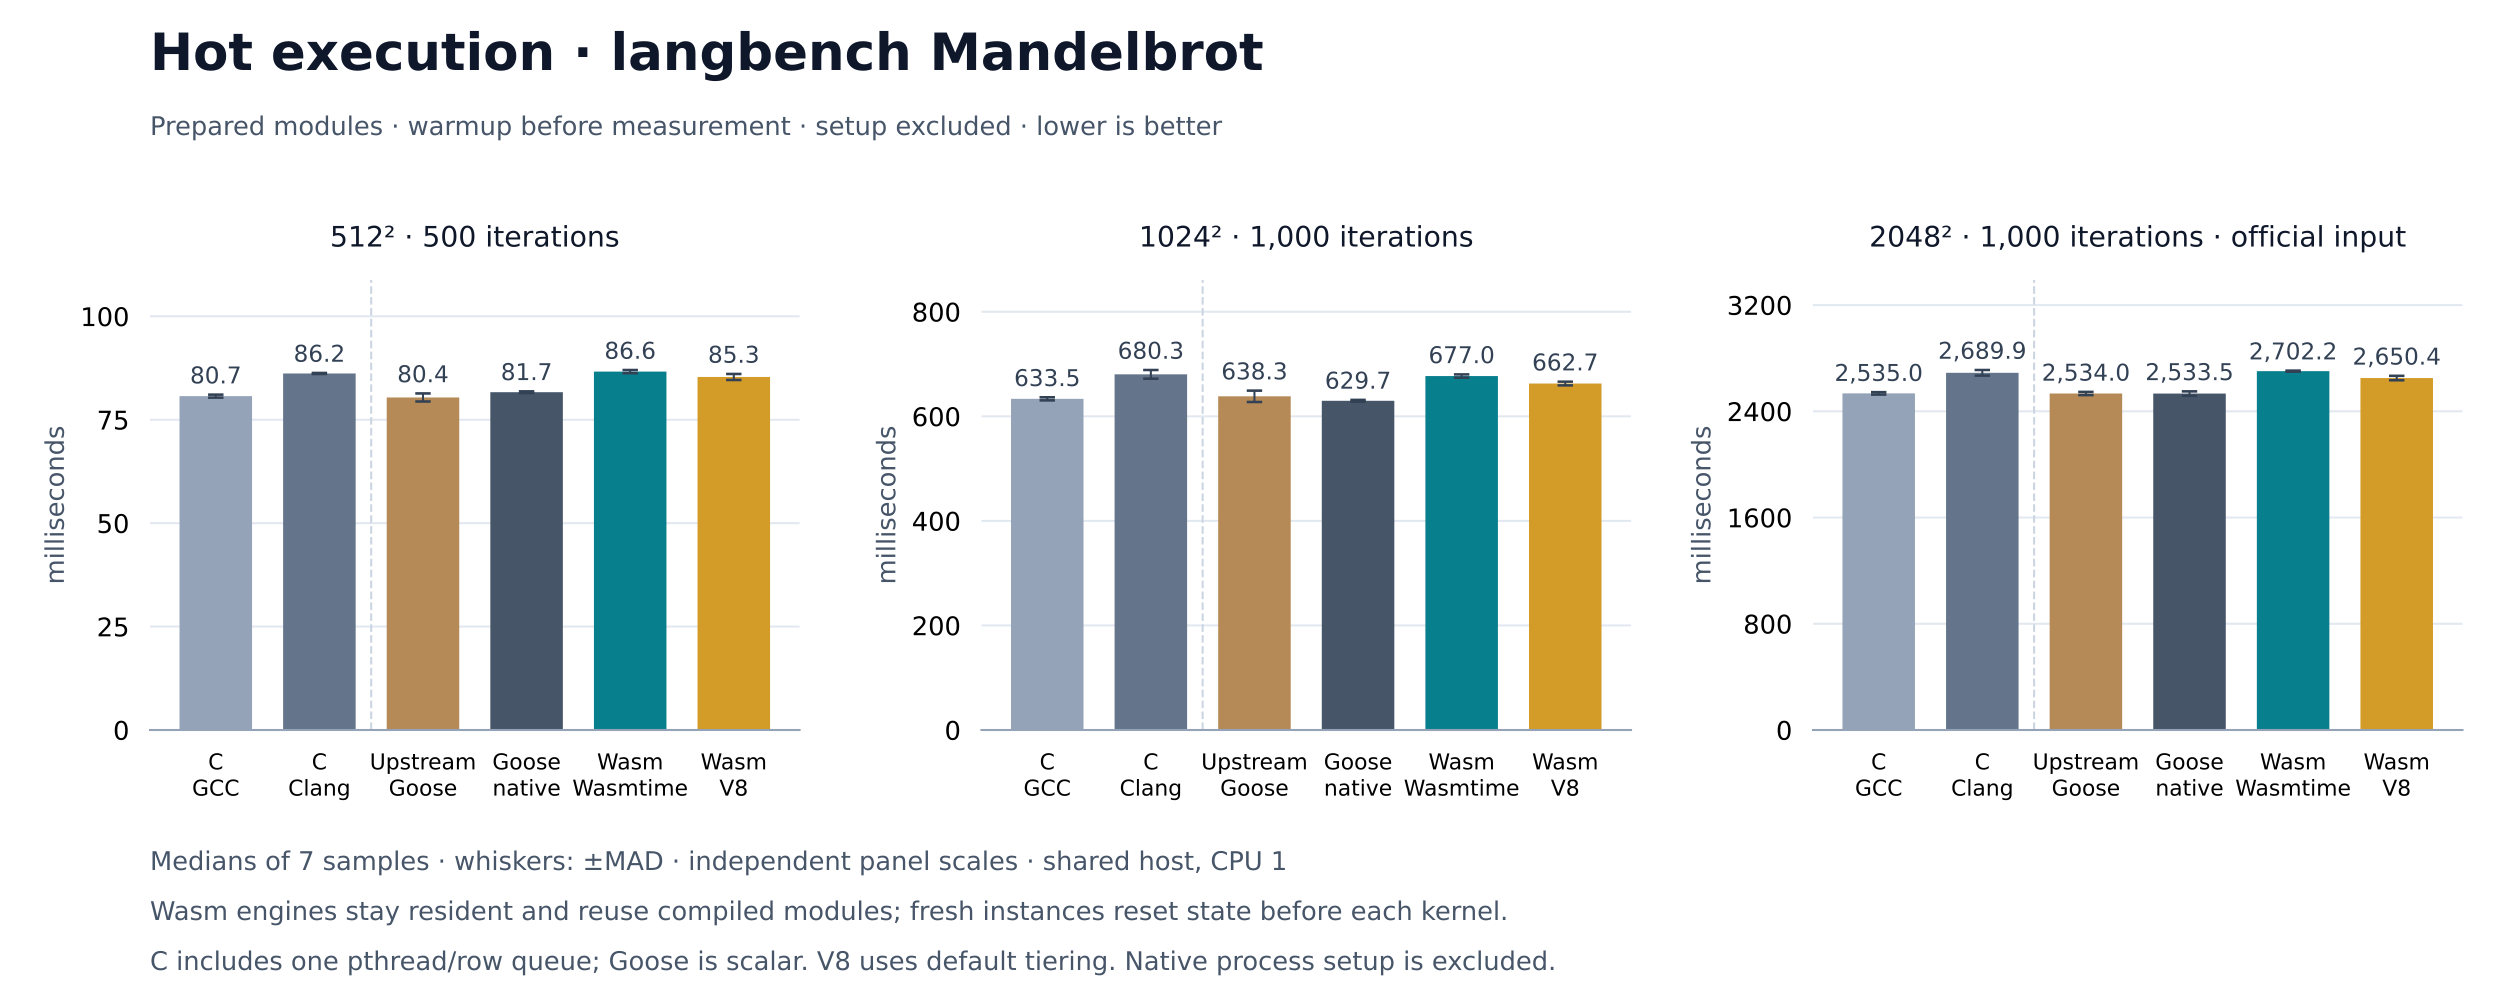
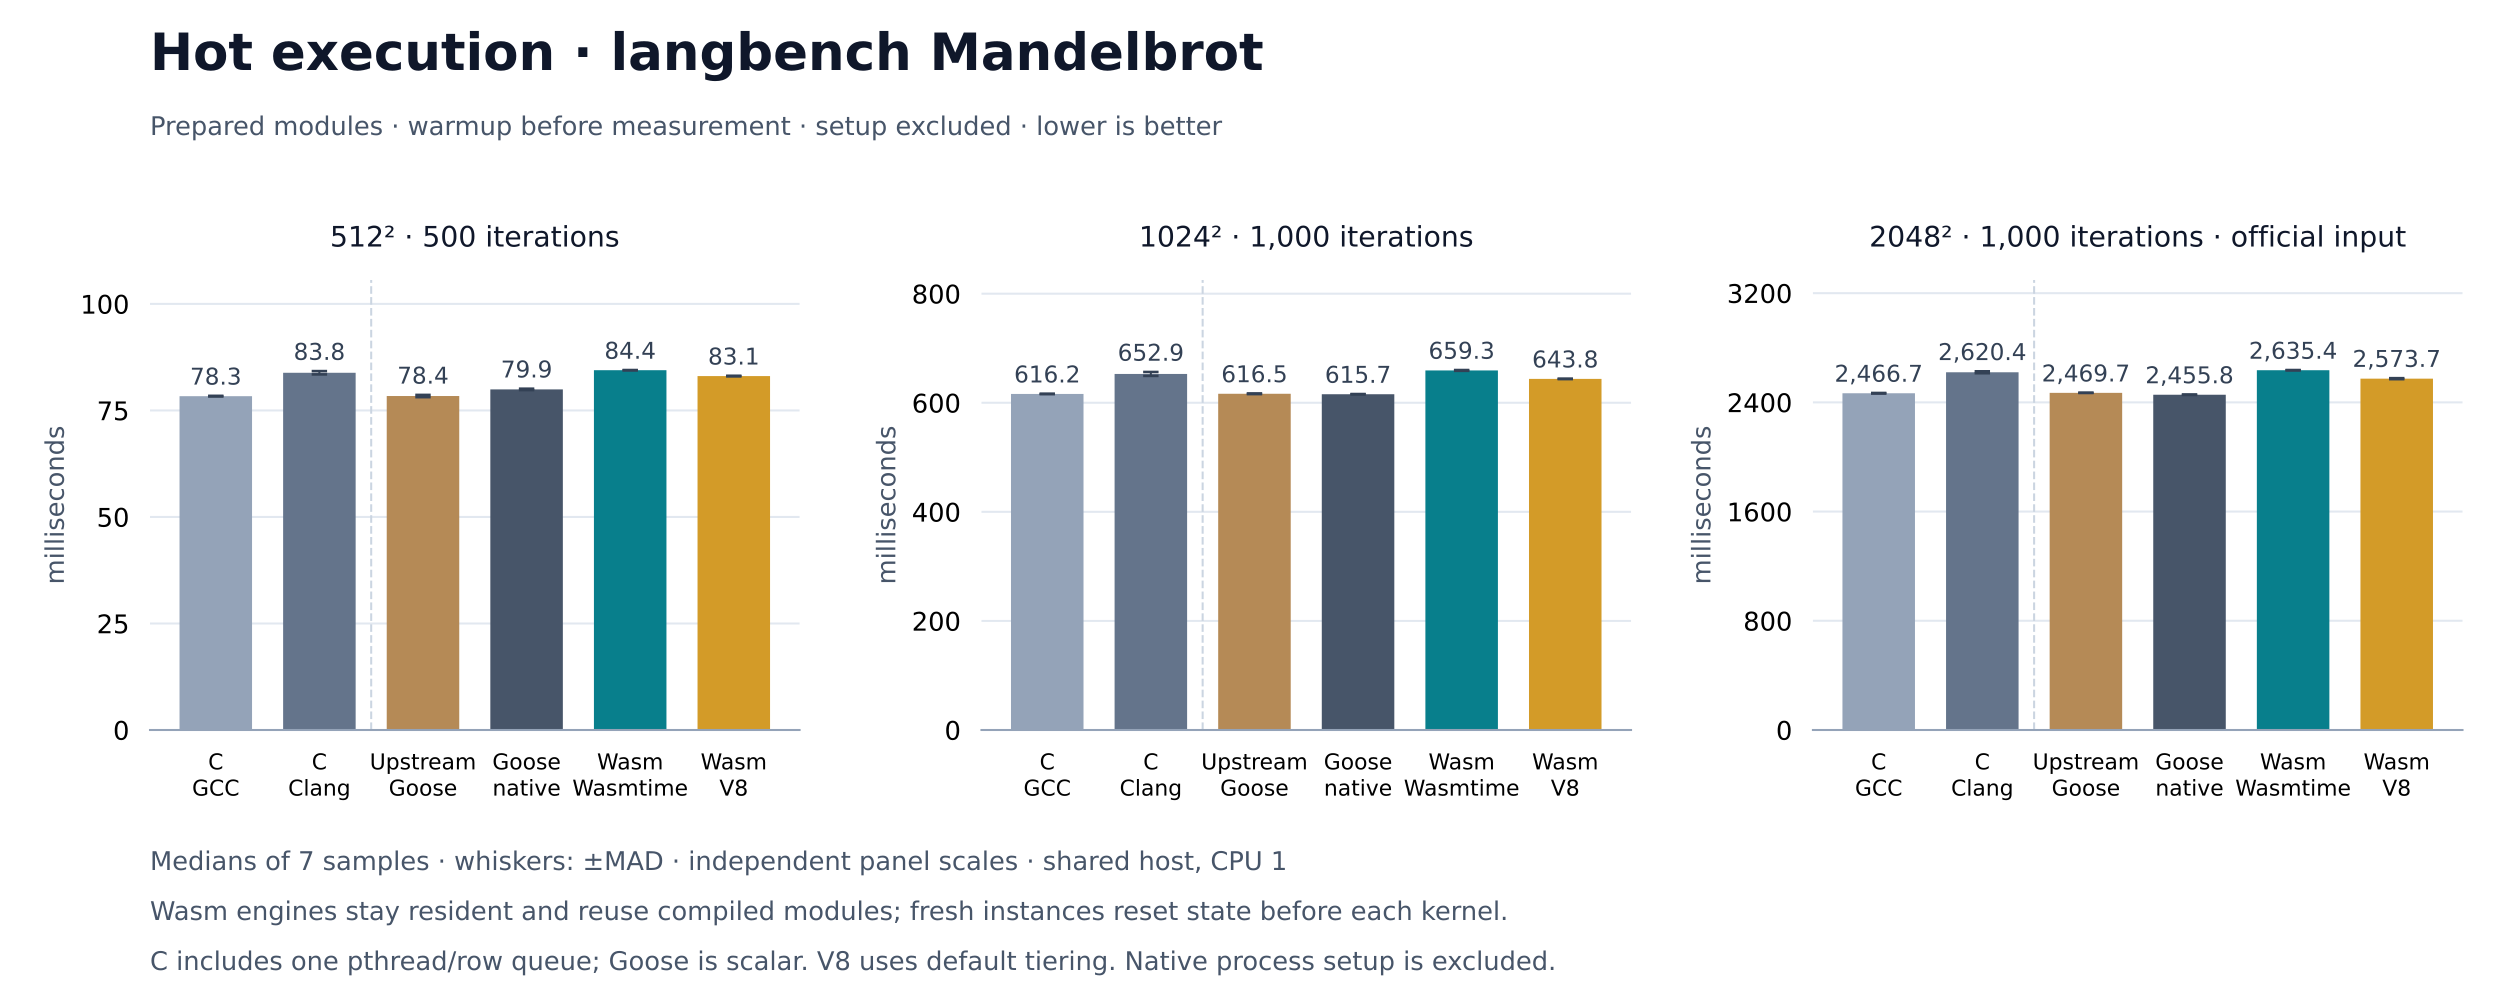
<svg xmlns="http://www.w3.org/2000/svg" xmlns:xlink="http://www.w3.org/1999/xlink" width="972pt" height="388.8pt" viewBox="0 0 972 388.8" version="1.1">
  <defs>
    <style type="text/css">*{stroke-linejoin: round; stroke-linecap: butt}</style>
  </defs>
  <g id="figure_1">
    <g id="patch_1">
      <path d="M 0 388.8 L 972 388.8 L 972 0 L 0 0 z " style="fill: #ffffff" />
    </g>
    <g id="axes_1">
      <g id="patch_2">
        <path d="M 58.32 283.824 L 310.876 283.824 L 310.876 108.864 L 58.32 108.864 z " style="fill: #ffffff" />
      </g>
      <g id="matplotlib.axis_1">
        <g id="xtick_1">
          <g id="line2d_1" />
          <g id="text_1">
            <text style="font-size: 8.5px; font-family: 'DejaVu Sans'" transform="translate(80.93016 299.1328)">C</text>
            <text style="font-size: 8.5px; font-family: 'DejaVu Sans'" transform="translate(74.66938 309.3345)">GCC</text>
          </g>
        </g>
        <g id="xtick_2">
          <g id="line2d_2" />
          <g id="text_2">
            <text style="font-size: 8.5px; font-family: 'DejaVu Sans'" transform="translate(121.2103 299.1328)">C</text>
            <text style="font-size: 8.5px; font-family: 'DejaVu Sans'" transform="translate(112.0336 309.3352)">Clang</text>
          </g>
        </g>
        <g id="xtick_3">
          <g id="line2d_3" />
          <g id="text_3">
            <text style="font-size: 8.5px; font-family: 'DejaVu Sans'" transform="translate(143.7566 299.1328)">Upstream</text>
            <text style="font-size: 8.5px; font-family: 'DejaVu Sans'" transform="translate(151.135 309.3345)">Goose</text>
          </g>
        </g>
        <g id="xtick_4">
          <g id="line2d_4" />
          <g id="text_4">
            <text style="font-size: 8.5px; font-family: 'DejaVu Sans'" transform="translate(191.4151 299.1328)">Goose</text>
            <text style="font-size: 8.5px; font-family: 'DejaVu Sans'" transform="translate(191.4629 309.3352)">native</text>
          </g>
        </g>
        <g id="xtick_5">
          <g id="line2d_5" />
          <g id="text_5">
            <text style="font-size: 8.5px; font-family: 'DejaVu Sans'" transform="translate(232.1294 299.1328)">Wasm</text>
            <text style="font-size: 8.5px; font-family: 'DejaVu Sans'" transform="translate(222.5278 309.3352)">Wasmtime</text>
          </g>
        </g>
        <g id="xtick_6">
          <g id="line2d_6" />
          <g id="text_6">
            <text style="font-size: 8.5px; font-family: 'DejaVu Sans'" transform="translate(272.4095 299.1328)">Wasm</text>
            <text style="font-size: 8.5px; font-family: 'DejaVu Sans'" transform="translate(279.687 309.3345)">V8</text>
          </g>
        </g>
      </g>
      <g id="matplotlib.axis_2">
        <g id="ytick_1">
          <g id="line2d_7">
            <path d="M 58.32 283.824 L 310.876 283.824 " clip-path="url(#p1867e7d874)" style="fill: none; stroke: #e2e8f0; stroke-width: 0.8; stroke-linecap: square" />
          </g>
          <g id="line2d_8" />
          <g id="text_7">
            <text style="font-size: 10px; font-family: 'DejaVu Sans'; text-anchor: end" x="50.32" y="287.623" transform="rotate(-0 50.32 287.6228)">0</text>
          </g>
        </g>
        <g id="ytick_2">
          <g id="line2d_9">
-             <path d="M 58.32 243.614 L 310.876 243.614 " clip-path="url(#p1867e7d874)" style="fill: none; stroke: #e2e8f0; stroke-width: 0.8; stroke-linecap: square" />
+             <path d="M 58.32 242.408 L 310.876 242.408 " clip-path="url(#p1867e7d874)" style="fill: none; stroke: #e2e8f0; stroke-width: 0.8; stroke-linecap: square" />
          </g>
          <g id="line2d_10" />
          <g id="text_8">
-             <text style="font-size: 10px; font-family: 'DejaVu Sans'; text-anchor: end" x="50.32" y="247.413" transform="rotate(-0 50.32 247.4128)">25</text>
+             <text style="font-size: 10px; font-family: 'DejaVu Sans'; text-anchor: end" x="50.32" y="246.207" transform="rotate(-0 50.32 246.2069)">25</text>
          </g>
        </g>
        <g id="ytick_3">
          <g id="line2d_11">
-             <path d="M 58.32 203.404 L 310.876 203.404 " clip-path="url(#p1867e7d874)" style="fill: none; stroke: #e2e8f0; stroke-width: 0.8; stroke-linecap: square" />
+             <path d="M 58.32 200.992 L 310.876 200.992 " clip-path="url(#p1867e7d874)" style="fill: none; stroke: #e2e8f0; stroke-width: 0.8; stroke-linecap: square" />
          </g>
          <g id="line2d_12" />
          <g id="text_9">
-             <text style="font-size: 10px; font-family: 'DejaVu Sans'; text-anchor: end" x="50.32" y="207.203" transform="rotate(-0 50.32 207.2027)">50</text>
+             <text style="font-size: 10px; font-family: 'DejaVu Sans'; text-anchor: end" x="50.32" y="204.791" transform="rotate(-0 50.32 204.7909)">50</text>
          </g>
        </g>
        <g id="ytick_4">
          <g id="line2d_13">
-             <path d="M 58.32 163.194 L 310.876 163.194 " clip-path="url(#p1867e7d874)" style="fill: none; stroke: #e2e8f0; stroke-width: 0.8; stroke-linecap: square" />
+             <path d="M 58.32 159.576 L 310.876 159.576 " clip-path="url(#p1867e7d874)" style="fill: none; stroke: #e2e8f0; stroke-width: 0.8; stroke-linecap: square" />
          </g>
          <g id="line2d_14" />
          <g id="text_10">
-             <text style="font-size: 10px; font-family: 'DejaVu Sans'; text-anchor: end" x="50.32" y="166.993" transform="rotate(-0 50.32 166.9926)">75</text>
+             <text style="font-size: 10px; font-family: 'DejaVu Sans'; text-anchor: end" x="50.32" y="163.375" transform="rotate(-0 50.32 163.375)">75</text>
          </g>
        </g>
        <g id="ytick_5">
          <g id="line2d_15">
-             <path d="M 58.32 122.984 L 310.876 122.984 " clip-path="url(#p1867e7d874)" style="fill: none; stroke: #e2e8f0; stroke-width: 0.8; stroke-linecap: square" />
+             <path d="M 58.32 118.16 L 310.876 118.16 " clip-path="url(#p1867e7d874)" style="fill: none; stroke: #e2e8f0; stroke-width: 0.8; stroke-linecap: square" />
          </g>
          <g id="line2d_16" />
          <g id="text_11">
-             <text style="font-size: 10px; font-family: 'DejaVu Sans'; text-anchor: end" x="50.32" y="126.783" transform="rotate(-0 50.32 126.7826)">100</text>
+             <text style="font-size: 10px; font-family: 'DejaVu Sans'; text-anchor: end" x="50.32" y="121.959" transform="rotate(-0 50.32 121.959)">100</text>
          </g>
        </g>
        <g id="text_12">
          <text style="font-size: 10px; font-family: 'DejaVu Sans'; text-anchor: middle; fill: #475569" x="24.83" y="196.344" transform="rotate(-90 24.83016 196.344)">milliseconds</text>
        </g>
      </g>
      <g id="patch_3">
-         <path d="M 69.8 283.824 L 97.996 283.824 L 97.996 154.023 L 69.8 154.023 z " clip-path="url(#p1867e7d874)" style="fill: #94a3b8" />
+         <path d="M 69.8 283.824 L 97.996 283.824 L 97.996 154.037 L 69.8 154.037 z " clip-path="url(#p1867e7d874)" style="fill: #94a3b8" />
      </g>
      <g id="patch_4">
-         <path d="M 110.08 283.824 L 138.276 283.824 L 138.276 145.209 L 110.08 145.209 z " clip-path="url(#p1867e7d874)" style="fill: #64748b" />
+         <path d="M 110.08 283.824 L 138.276 283.824 L 138.276 144.936 L 110.08 144.936 z " clip-path="url(#p1867e7d874)" style="fill: #64748b" />
      </g>
      <g id="patch_5">
-         <path d="M 150.36 283.824 L 178.556 283.824 L 178.556 154.536 L 150.36 154.536 z " clip-path="url(#p1867e7d874)" style="fill: #b58a56" />
+         <path d="M 150.36 283.824 L 178.556 283.824 L 178.556 153.972 L 150.36 153.972 z " clip-path="url(#p1867e7d874)" style="fill: #b58a56" />
      </g>
      <g id="patch_6">
-         <path d="M 190.64 283.824 L 218.836 283.824 L 218.836 152.487 L 190.64 152.487 z " clip-path="url(#p1867e7d874)" style="fill: #475569" />
+         <path d="M 190.64 283.824 L 218.836 283.824 L 218.836 151.401 L 190.64 151.401 z " clip-path="url(#p1867e7d874)" style="fill: #475569" />
      </g>
      <g id="patch_7">
-         <path d="M 230.92 283.824 L 259.116 283.824 L 259.116 144.476 L 230.92 144.476 z " clip-path="url(#p1867e7d874)" style="fill: #087f8c" />
+         <path d="M 230.92 283.824 L 259.116 283.824 L 259.116 143.933 L 230.92 143.933 z " clip-path="url(#p1867e7d874)" style="fill: #087f8c" />
      </g>
      <g id="patch_8">
-         <path d="M 271.2 283.824 L 299.396 283.824 L 299.396 146.56 L 271.2 146.56 z " clip-path="url(#p1867e7d874)" style="fill: #d39b28" />
+         <path d="M 271.2 283.824 L 299.396 283.824 L 299.396 146.22 L 271.2 146.22 z " clip-path="url(#p1867e7d874)" style="fill: #d39b28" />
      </g>
      <g id="LineCollection_1">
-         <path d="M 83.898 154.613 L 83.898 153.433 " clip-path="url(#p1867e7d874)" style="fill: none; stroke: #334155; stroke-width: 0.8" />
-         <path d="M 124.178 145.41 L 124.178 145.008 " clip-path="url(#p1867e7d874)" style="fill: none; stroke: #334155; stroke-width: 0.8" />
-         <path d="M 164.458 156.105 L 164.458 152.966 " clip-path="url(#p1867e7d874)" style="fill: none; stroke: #334155; stroke-width: 0.8" />
-         <path d="M 204.738 152.828 L 204.738 152.145 " clip-path="url(#p1867e7d874)" style="fill: none; stroke: #334155; stroke-width: 0.8" />
-         <path d="M 245.018 145.096 L 245.018 143.856 " clip-path="url(#p1867e7d874)" style="fill: none; stroke: #334155; stroke-width: 0.8" />
-         <path d="M 285.298 147.726 L 285.298 145.395 " clip-path="url(#p1867e7d874)" style="fill: none; stroke: #334155; stroke-width: 0.8" />
+         <path d="M 83.898 154.172 L 83.898 153.902 " clip-path="url(#p1867e7d874)" style="fill: none; stroke: #334155; stroke-width: 0.8" />
+         <path d="M 124.178 145.586 L 124.178 144.285 " clip-path="url(#p1867e7d874)" style="fill: none; stroke: #334155; stroke-width: 0.8" />
+         <path d="M 164.458 154.417 L 164.458 153.526 " clip-path="url(#p1867e7d874)" style="fill: none; stroke: #334155; stroke-width: 0.8" />
+         <path d="M 204.738 151.671 L 204.738 151.131 " clip-path="url(#p1867e7d874)" style="fill: none; stroke: #334155; stroke-width: 0.8" />
+         <path d="M 245.018 144.01 L 245.018 143.856 " clip-path="url(#p1867e7d874)" style="fill: none; stroke: #334155; stroke-width: 0.8" />
+         <path d="M 285.298 146.336 L 285.298 146.103 " clip-path="url(#p1867e7d874)" style="fill: none; stroke: #334155; stroke-width: 0.8" />
      </g>
      <g id="line2d_17">
        <defs>
          <path id="m312f0f70a7" d="M 3 0 L -3 -0 " style="stroke: #334155" />
        </defs>
        <g clip-path="url(#p1867e7d874)">
-           <use xlink:href="#m312f0f70a7" x="83.898" y="154.613" style="fill: #1f77b4; stroke: #334155" />
-           <use xlink:href="#m312f0f70a7" x="124.178" y="145.41" style="fill: #1f77b4; stroke: #334155" />
-           <use xlink:href="#m312f0f70a7" x="164.458" y="156.105" style="fill: #1f77b4; stroke: #334155" />
-           <use xlink:href="#m312f0f70a7" x="204.738" y="152.828" style="fill: #1f77b4; stroke: #334155" />
-           <use xlink:href="#m312f0f70a7" x="245.018" y="145.096" style="fill: #1f77b4; stroke: #334155" />
-           <use xlink:href="#m312f0f70a7" x="285.298" y="147.726" style="fill: #1f77b4; stroke: #334155" />
+           <use xlink:href="#m312f0f70a7" x="83.898" y="154.172" style="fill: #1f77b4; stroke: #334155" />
+           <use xlink:href="#m312f0f70a7" x="124.178" y="145.586" style="fill: #1f77b4; stroke: #334155" />
+           <use xlink:href="#m312f0f70a7" x="164.458" y="154.417" style="fill: #1f77b4; stroke: #334155" />
+           <use xlink:href="#m312f0f70a7" x="204.738" y="151.671" style="fill: #1f77b4; stroke: #334155" />
+           <use xlink:href="#m312f0f70a7" x="245.018" y="144.01" style="fill: #1f77b4; stroke: #334155" />
+           <use xlink:href="#m312f0f70a7" x="285.298" y="146.336" style="fill: #1f77b4; stroke: #334155" />
        </g>
      </g>
      <g id="line2d_18">
        <g clip-path="url(#p1867e7d874)">
-           <use xlink:href="#m312f0f70a7" x="83.898" y="153.433" style="fill: #1f77b4; stroke: #334155" />
-           <use xlink:href="#m312f0f70a7" x="124.178" y="145.008" style="fill: #1f77b4; stroke: #334155" />
-           <use xlink:href="#m312f0f70a7" x="164.458" y="152.966" style="fill: #1f77b4; stroke: #334155" />
-           <use xlink:href="#m312f0f70a7" x="204.738" y="152.145" style="fill: #1f77b4; stroke: #334155" />
+           <use xlink:href="#m312f0f70a7" x="83.898" y="153.902" style="fill: #1f77b4; stroke: #334155" />
+           <use xlink:href="#m312f0f70a7" x="124.178" y="144.285" style="fill: #1f77b4; stroke: #334155" />
+           <use xlink:href="#m312f0f70a7" x="164.458" y="153.526" style="fill: #1f77b4; stroke: #334155" />
+           <use xlink:href="#m312f0f70a7" x="204.738" y="151.131" style="fill: #1f77b4; stroke: #334155" />
          <use xlink:href="#m312f0f70a7" x="245.018" y="143.856" style="fill: #1f77b4; stroke: #334155" />
-           <use xlink:href="#m312f0f70a7" x="285.298" y="145.395" style="fill: #1f77b4; stroke: #334155" />
+           <use xlink:href="#m312f0f70a7" x="285.298" y="146.103" style="fill: #1f77b4; stroke: #334155" />
        </g>
      </g>
      <g id="line2d_19">
        <path d="M 144.318 283.824 L 144.318 108.864 " clip-path="url(#p1867e7d874)" style="fill: none; stroke-dasharray: 2.96,1.28; stroke-dashoffset: 0; stroke: #cbd5e1; stroke-width: 0.8" />
      </g>
      <g id="patch_9">
        <path d="M 58.32 283.824 L 310.876 283.824 " style="fill: none; stroke: #94a3b8; stroke-width: 0.8; stroke-linejoin: miter; stroke-linecap: square" />
      </g>
      <g id="text_13">
-         <text style="font-size: 9px; font-family: 'DejaVu Sans'; text-anchor: middle; fill: #334155" x="83.898" y="149.059" transform="rotate(-0 83.89786 149.0593)">80.7</text>
+         <text style="font-size: 9px; font-family: 'DejaVu Sans'; text-anchor: middle; fill: #334155" x="83.898" y="149.528" transform="rotate(-0 83.89786 149.5278)">78.3</text>
      </g>
      <g id="text_14">
-         <text style="font-size: 9px; font-family: 'DejaVu Sans'; text-anchor: middle; fill: #334155" x="124.178" y="140.634" transform="rotate(-0 124.178 140.6337)">86.2</text>
+         <text style="font-size: 9px; font-family: 'DejaVu Sans'; text-anchor: middle; fill: #334155" x="124.178" y="139.911" transform="rotate(-0 124.178 139.9114)">83.8</text>
      </g>
      <g id="text_15">
-         <text style="font-size: 9px; font-family: 'DejaVu Sans'; text-anchor: middle; fill: #334155" x="164.458" y="148.592" transform="rotate(-0 164.458 148.5921)">80.4</text>
+         <text style="font-size: 9px; font-family: 'DejaVu Sans'; text-anchor: middle; fill: #334155" x="164.458" y="149.152" transform="rotate(-0 164.458 149.1517)">78.4</text>
      </g>
      <g id="text_16">
-         <text style="font-size: 9px; font-family: 'DejaVu Sans'; text-anchor: middle; fill: #334155" x="204.738" y="147.771" transform="rotate(-0 204.7381 147.7715)">81.7</text>
+         <text style="font-size: 9px; font-family: 'DejaVu Sans'; text-anchor: middle; fill: #334155" x="204.738" y="146.757" transform="rotate(-0 204.7381 146.7571)">79.9</text>
      </g>
      <g id="text_17">
-         <text style="font-size: 9px; font-family: 'DejaVu Sans'; text-anchor: middle; fill: #334155" x="245.018" y="139.482" transform="rotate(-0 245.0182 139.482)">86.6</text>
+         <text style="font-size: 9px; font-family: 'DejaVu Sans'; text-anchor: middle; fill: #334155" x="245.018" y="139.482" transform="rotate(-0 245.0182 139.482)">84.4</text>
      </g>
      <g id="text_18">
-         <text style="font-size: 9px; font-family: 'DejaVu Sans'; text-anchor: middle; fill: #334155" x="285.298" y="141.021" transform="rotate(-0 285.2983 141.0209)">85.3</text>
+         <text style="font-size: 9px; font-family: 'DejaVu Sans'; text-anchor: middle; fill: #334155" x="285.298" y="141.729" transform="rotate(-0 285.2983 141.7294)">83.1</text>
      </g>
      <g id="text_19">
        <text style="font-size: 11px; font-family: 'DejaVu Sans'; text-anchor: middle; fill: #0f172a" x="184.598" y="95.864" transform="rotate(-0 184.5981 95.864)">512² · 500 iterations</text>
      </g>
    </g>
    <g id="axes_2">
      <g id="patch_10">
        <path d="M 381.592 283.824 L 634.148 283.824 L 634.148 108.864 L 381.592 108.864 z " style="fill: #ffffff" />
      </g>
      <g id="matplotlib.axis_3">
        <g id="xtick_7">
          <g id="line2d_20" />
          <g id="text_20">
            <text style="font-size: 8.5px; font-family: 'DejaVu Sans'" transform="translate(404.2021 299.1328)">C</text>
            <text style="font-size: 8.5px; font-family: 'DejaVu Sans'" transform="translate(397.9413 309.3345)">GCC</text>
          </g>
        </g>
        <g id="xtick_8">
          <g id="line2d_21" />
          <g id="text_21">
            <text style="font-size: 8.5px; font-family: 'DejaVu Sans'" transform="translate(444.4822 299.1328)">C</text>
            <text style="font-size: 8.5px; font-family: 'DejaVu Sans'" transform="translate(435.3055 309.3352)">Clang</text>
          </g>
        </g>
        <g id="xtick_9">
          <g id="line2d_22" />
          <g id="text_22">
            <text style="font-size: 8.5px; font-family: 'DejaVu Sans'" transform="translate(467.0285 299.1328)">Upstream</text>
            <text style="font-size: 8.5px; font-family: 'DejaVu Sans'" transform="translate(474.4069 309.3345)">Goose</text>
          </g>
        </g>
        <g id="xtick_10">
          <g id="line2d_23" />
          <g id="text_23">
            <text style="font-size: 8.5px; font-family: 'DejaVu Sans'" transform="translate(514.687 299.1328)">Goose</text>
            <text style="font-size: 8.5px; font-family: 'DejaVu Sans'" transform="translate(514.7348 309.3352)">native</text>
          </g>
        </g>
        <g id="xtick_11">
          <g id="line2d_24" />
          <g id="text_24">
            <text style="font-size: 8.5px; font-family: 'DejaVu Sans'" transform="translate(555.4013 299.1328)">Wasm</text>
            <text style="font-size: 8.5px; font-family: 'DejaVu Sans'" transform="translate(545.7997 309.3352)">Wasmtime</text>
          </g>
        </g>
        <g id="xtick_12">
          <g id="line2d_25" />
          <g id="text_25">
            <text style="font-size: 8.5px; font-family: 'DejaVu Sans'" transform="translate(595.6814 299.1328)">Wasm</text>
            <text style="font-size: 8.5px; font-family: 'DejaVu Sans'" transform="translate(602.9589 309.3345)">V8</text>
          </g>
        </g>
      </g>
      <g id="matplotlib.axis_4">
        <g id="ytick_6">
          <g id="line2d_26">
            <path d="M 381.592 283.824 L 634.148 283.824 " clip-path="url(#pa1d23f0274)" style="fill: none; stroke: #e2e8f0; stroke-width: 0.8; stroke-linecap: square" />
          </g>
          <g id="line2d_27" />
          <g id="text_26">
            <text style="font-size: 10px; font-family: 'DejaVu Sans'; text-anchor: end" x="373.592" y="287.623" transform="rotate(-0 373.5919 287.6228)">0</text>
          </g>
        </g>
        <g id="ytick_7">
          <g id="line2d_28">
-             <path d="M 381.592 243.172 L 634.148 243.172 " clip-path="url(#pa1d23f0274)" style="fill: none; stroke: #e2e8f0; stroke-width: 0.8; stroke-linecap: square" />
+             <path d="M 381.592 241.417 L 634.148 241.417 " clip-path="url(#pa1d23f0274)" style="fill: none; stroke: #e2e8f0; stroke-width: 0.8; stroke-linecap: square" />
          </g>
          <g id="line2d_29" />
          <g id="text_27">
-             <text style="font-size: 10px; font-family: 'DejaVu Sans'; text-anchor: end" x="373.592" y="246.971" transform="rotate(-0 373.5919 246.9713)">200</text>
+             <text style="font-size: 10px; font-family: 'DejaVu Sans'; text-anchor: end" x="373.592" y="245.216" transform="rotate(-0 373.5919 245.2158)">200</text>
          </g>
        </g>
        <g id="ytick_8">
          <g id="line2d_30">
-             <path d="M 381.592 202.521 L 634.148 202.521 " clip-path="url(#pa1d23f0274)" style="fill: none; stroke: #e2e8f0; stroke-width: 0.8; stroke-linecap: square" />
+             <path d="M 381.592 199.01 L 634.148 199.01 " clip-path="url(#pa1d23f0274)" style="fill: none; stroke: #e2e8f0; stroke-width: 0.8; stroke-linecap: square" />
          </g>
          <g id="line2d_31" />
          <g id="text_28">
-             <text style="font-size: 10px; font-family: 'DejaVu Sans'; text-anchor: end" x="373.592" y="206.32" transform="rotate(-0 373.5919 206.3197)">400</text>
+             <text style="font-size: 10px; font-family: 'DejaVu Sans'; text-anchor: end" x="373.592" y="202.809" transform="rotate(-0 373.5919 202.8088)">400</text>
          </g>
        </g>
        <g id="ytick_9">
          <g id="line2d_32">
-             <path d="M 381.592 161.869 L 634.148 161.869 " clip-path="url(#pa1d23f0274)" style="fill: none; stroke: #e2e8f0; stroke-width: 0.8; stroke-linecap: square" />
+             <path d="M 381.592 156.603 L 634.148 156.603 " clip-path="url(#pa1d23f0274)" style="fill: none; stroke: #e2e8f0; stroke-width: 0.8; stroke-linecap: square" />
          </g>
          <g id="line2d_33" />
          <g id="text_29">
-             <text style="font-size: 10px; font-family: 'DejaVu Sans'; text-anchor: end" x="373.592" y="165.668" transform="rotate(-0 373.5919 165.6682)">600</text>
+             <text style="font-size: 10px; font-family: 'DejaVu Sans'; text-anchor: end" x="373.592" y="160.402" transform="rotate(-0 373.5919 160.4018)">600</text>
          </g>
        </g>
        <g id="ytick_10">
          <g id="line2d_34">
-             <path d="M 381.592 121.218 L 634.148 121.218 " clip-path="url(#pa1d23f0274)" style="fill: none; stroke: #e2e8f0; stroke-width: 0.8; stroke-linecap: square" />
+             <path d="M 381.592 114.196 L 634.148 114.196 " clip-path="url(#pa1d23f0274)" style="fill: none; stroke: #e2e8f0; stroke-width: 0.8; stroke-linecap: square" />
          </g>
          <g id="line2d_35" />
          <g id="text_30">
-             <text style="font-size: 10px; font-family: 'DejaVu Sans'; text-anchor: end" x="373.592" y="125.017" transform="rotate(-0 373.5919 125.0166)">800</text>
+             <text style="font-size: 10px; font-family: 'DejaVu Sans'; text-anchor: end" x="373.592" y="117.995" transform="rotate(-0 373.5919 117.9948)">800</text>
          </g>
        </g>
        <g id="text_31">
          <text style="font-size: 10px; font-family: 'DejaVu Sans'; text-anchor: middle; fill: #475569" x="348.102" y="196.344" transform="rotate(-90 348.1021 196.344)">milliseconds</text>
        </g>
      </g>
      <g id="patch_11">
-         <path d="M 393.072 283.824 L 421.268 283.824 L 421.268 155.064 L 393.072 155.064 z " clip-path="url(#pa1d23f0274)" style="fill: #94a3b8" />
+         <path d="M 393.072 283.824 L 421.268 283.824 L 421.268 153.166 L 393.072 153.166 z " clip-path="url(#pa1d23f0274)" style="fill: #94a3b8" />
      </g>
      <g id="patch_12">
-         <path d="M 433.352 283.824 L 461.548 283.824 L 461.548 145.544 L 433.352 145.544 z " clip-path="url(#pa1d23f0274)" style="fill: #64748b" />
+         <path d="M 433.352 283.824 L 461.548 283.824 L 461.548 145.392 L 433.352 145.392 z " clip-path="url(#pa1d23f0274)" style="fill: #64748b" />
      </g>
      <g id="patch_13">
-         <path d="M 473.632 283.824 L 501.828 283.824 L 501.828 154.088 L 473.632 154.088 z " clip-path="url(#pa1d23f0274)" style="fill: #b58a56" />
+         <path d="M 473.632 283.824 L 501.828 283.824 L 501.828 153.098 L 473.632 153.098 z " clip-path="url(#pa1d23f0274)" style="fill: #b58a56" />
      </g>
      <g id="patch_14">
-         <path d="M 513.912 283.824 L 542.108 283.824 L 542.108 155.828 L 513.912 155.828 z " clip-path="url(#pa1d23f0274)" style="fill: #475569" />
+         <path d="M 513.912 283.824 L 542.108 283.824 L 542.108 153.279 L 513.912 153.279 z " clip-path="url(#pa1d23f0274)" style="fill: #475569" />
      </g>
      <g id="patch_15">
-         <path d="M 554.192 283.824 L 582.388 283.824 L 582.388 146.21 L 554.192 146.21 z " clip-path="url(#pa1d23f0274)" style="fill: #087f8c" />
+         <path d="M 554.192 283.824 L 582.388 283.824 L 582.388 144.026 L 554.192 144.026 z " clip-path="url(#pa1d23f0274)" style="fill: #087f8c" />
      </g>
      <g id="patch_16">
-         <path d="M 594.472 283.824 L 622.668 283.824 L 622.668 149.117 L 594.472 149.117 z " clip-path="url(#pa1d23f0274)" style="fill: #d39b28" />
+         <path d="M 594.472 283.824 L 622.668 283.824 L 622.668 147.311 L 594.472 147.311 z " clip-path="url(#pa1d23f0274)" style="fill: #d39b28" />
      </g>
      <g id="LineCollection_2">
-         <path d="M 407.17 155.658 L 407.17 154.47 " clip-path="url(#pa1d23f0274)" style="fill: none; stroke: #334155; stroke-width: 0.8" />
-         <path d="M 447.45 147.232 L 447.45 143.856 " clip-path="url(#pa1d23f0274)" style="fill: none; stroke: #334155; stroke-width: 0.8" />
-         <path d="M 487.73 156.302 L 487.73 151.873 " clip-path="url(#pa1d23f0274)" style="fill: none; stroke: #334155; stroke-width: 0.8" />
-         <path d="M 528.01 156.176 L 528.01 155.48 " clip-path="url(#pa1d23f0274)" style="fill: none; stroke: #334155; stroke-width: 0.8" />
-         <path d="M 568.29 146.858 L 568.29 145.563 " clip-path="url(#pa1d23f0274)" style="fill: none; stroke: #334155; stroke-width: 0.8" />
-         <path d="M 608.57 149.838 L 608.57 148.397 " clip-path="url(#pa1d23f0274)" style="fill: none; stroke: #334155; stroke-width: 0.8" />
+         <path d="M 407.17 153.268 L 407.17 153.063 " clip-path="url(#pa1d23f0274)" style="fill: none; stroke: #334155; stroke-width: 0.8" />
+         <path d="M 447.45 146.162 L 447.45 144.622 " clip-path="url(#pa1d23f0274)" style="fill: none; stroke: #334155; stroke-width: 0.8" />
+         <path d="M 487.73 153.226 L 487.73 152.971 " clip-path="url(#pa1d23f0274)" style="fill: none; stroke: #334155; stroke-width: 0.8" />
+         <path d="M 528.01 153.358 L 528.01 153.199 " clip-path="url(#pa1d23f0274)" style="fill: none; stroke: #334155; stroke-width: 0.8" />
+         <path d="M 568.29 144.196 L 568.29 143.856 " clip-path="url(#pa1d23f0274)" style="fill: none; stroke: #334155; stroke-width: 0.8" />
+         <path d="M 608.57 147.391 L 608.57 147.232 " clip-path="url(#pa1d23f0274)" style="fill: none; stroke: #334155; stroke-width: 0.8" />
      </g>
      <g id="line2d_36">
        <g clip-path="url(#pa1d23f0274)">
-           <use xlink:href="#m312f0f70a7" x="407.17" y="155.658" style="fill: #1f77b4; stroke: #334155" />
-           <use xlink:href="#m312f0f70a7" x="447.45" y="147.232" style="fill: #1f77b4; stroke: #334155" />
-           <use xlink:href="#m312f0f70a7" x="487.73" y="156.302" style="fill: #1f77b4; stroke: #334155" />
-           <use xlink:href="#m312f0f70a7" x="528.01" y="156.176" style="fill: #1f77b4; stroke: #334155" />
-           <use xlink:href="#m312f0f70a7" x="568.29" y="146.858" style="fill: #1f77b4; stroke: #334155" />
-           <use xlink:href="#m312f0f70a7" x="608.57" y="149.838" style="fill: #1f77b4; stroke: #334155" />
+           <use xlink:href="#m312f0f70a7" x="407.17" y="153.268" style="fill: #1f77b4; stroke: #334155" />
+           <use xlink:href="#m312f0f70a7" x="447.45" y="146.162" style="fill: #1f77b4; stroke: #334155" />
+           <use xlink:href="#m312f0f70a7" x="487.73" y="153.226" style="fill: #1f77b4; stroke: #334155" />
+           <use xlink:href="#m312f0f70a7" x="528.01" y="153.358" style="fill: #1f77b4; stroke: #334155" />
+           <use xlink:href="#m312f0f70a7" x="568.29" y="144.196" style="fill: #1f77b4; stroke: #334155" />
+           <use xlink:href="#m312f0f70a7" x="608.57" y="147.391" style="fill: #1f77b4; stroke: #334155" />
        </g>
      </g>
      <g id="line2d_37">
        <g clip-path="url(#pa1d23f0274)">
-           <use xlink:href="#m312f0f70a7" x="407.17" y="154.47" style="fill: #1f77b4; stroke: #334155" />
-           <use xlink:href="#m312f0f70a7" x="447.45" y="143.856" style="fill: #1f77b4; stroke: #334155" />
-           <use xlink:href="#m312f0f70a7" x="487.73" y="151.873" style="fill: #1f77b4; stroke: #334155" />
-           <use xlink:href="#m312f0f70a7" x="528.01" y="155.48" style="fill: #1f77b4; stroke: #334155" />
-           <use xlink:href="#m312f0f70a7" x="568.29" y="145.563" style="fill: #1f77b4; stroke: #334155" />
-           <use xlink:href="#m312f0f70a7" x="608.57" y="148.397" style="fill: #1f77b4; stroke: #334155" />
+           <use xlink:href="#m312f0f70a7" x="407.17" y="153.063" style="fill: #1f77b4; stroke: #334155" />
+           <use xlink:href="#m312f0f70a7" x="447.45" y="144.622" style="fill: #1f77b4; stroke: #334155" />
+           <use xlink:href="#m312f0f70a7" x="487.73" y="152.971" style="fill: #1f77b4; stroke: #334155" />
+           <use xlink:href="#m312f0f70a7" x="528.01" y="153.199" style="fill: #1f77b4; stroke: #334155" />
+           <use xlink:href="#m312f0f70a7" x="568.29" y="143.856" style="fill: #1f77b4; stroke: #334155" />
+           <use xlink:href="#m312f0f70a7" x="608.57" y="147.232" style="fill: #1f77b4; stroke: #334155" />
        </g>
      </g>
      <g id="line2d_38">
        <path d="M 467.59 283.824 L 467.59 108.864 " clip-path="url(#pa1d23f0274)" style="fill: none; stroke-dasharray: 2.96,1.28; stroke-dashoffset: 0; stroke: #cbd5e1; stroke-width: 0.8" />
      </g>
      <g id="patch_17">
        <path d="M 381.592 283.824 L 634.148 283.824 " style="fill: none; stroke: #94a3b8; stroke-width: 0.8; stroke-linejoin: miter; stroke-linecap: square" />
      </g>
      <g id="text_32">
-         <text style="font-size: 9px; font-family: 'DejaVu Sans'; text-anchor: middle; fill: #334155" x="407.17" y="150.096" transform="rotate(-0 407.1698 150.0959)">633.5</text>
+         <text style="font-size: 9px; font-family: 'DejaVu Sans'; text-anchor: middle; fill: #334155" x="407.17" y="148.689" transform="rotate(-0 407.1698 148.6891)">616.2</text>
      </g>
      <g id="text_33">
-         <text style="font-size: 9px; font-family: 'DejaVu Sans'; text-anchor: middle; fill: #334155" x="447.45" y="139.482" transform="rotate(-0 447.4499 139.482)">680.3</text>
+         <text style="font-size: 9px; font-family: 'DejaVu Sans'; text-anchor: middle; fill: #334155" x="447.45" y="140.248" transform="rotate(-0 447.4499 140.248)">652.9</text>
      </g>
      <g id="text_34">
-         <text style="font-size: 9px; font-family: 'DejaVu Sans'; text-anchor: middle; fill: #334155" x="487.73" y="147.499" transform="rotate(-0 487.73 147.4991)">638.3</text>
+         <text style="font-size: 9px; font-family: 'DejaVu Sans'; text-anchor: middle; fill: #334155" x="487.73" y="148.597" transform="rotate(-0 487.73 148.5966)">616.5</text>
      </g>
      <g id="text_35">
-         <text style="font-size: 9px; font-family: 'DejaVu Sans'; text-anchor: middle; fill: #334155" x="528.01" y="151.106" transform="rotate(-0 528.01 151.1064)">629.7</text>
+         <text style="font-size: 9px; font-family: 'DejaVu Sans'; text-anchor: middle; fill: #334155" x="528.01" y="148.825" transform="rotate(-0 528.01 148.8254)">615.7</text>
      </g>
      <g id="text_36">
-         <text style="font-size: 9px; font-family: 'DejaVu Sans'; text-anchor: middle; fill: #334155" x="568.29" y="141.189" transform="rotate(-0 568.2901 141.1888)">677.0</text>
+         <text style="font-size: 9px; font-family: 'DejaVu Sans'; text-anchor: middle; fill: #334155" x="568.29" y="139.482" transform="rotate(-0 568.2901 139.482)">659.3</text>
      </g>
      <g id="text_37">
-         <text style="font-size: 9px; font-family: 'DejaVu Sans'; text-anchor: middle; fill: #334155" x="608.57" y="144.023" transform="rotate(-0 608.5702 144.0229)">662.7</text>
+         <text style="font-size: 9px; font-family: 'DejaVu Sans'; text-anchor: middle; fill: #334155" x="608.57" y="142.858" transform="rotate(-0 608.5702 142.8582)">643.8</text>
      </g>
      <g id="text_38">
        <text style="font-size: 11px; font-family: 'DejaVu Sans'; text-anchor: middle; fill: #0f172a" x="507.87" y="95.864" transform="rotate(-0 507.87 95.864)">1024² · 1,000 iterations</text>
      </g>
    </g>
    <g id="axes_3">
      <g id="patch_18">
        <path d="M 704.864 283.824 L 957.42 283.824 L 957.42 108.864 L 704.864 108.864 z " style="fill: #ffffff" />
      </g>
      <g id="matplotlib.axis_5">
        <g id="xtick_13">
          <g id="line2d_39" />
          <g id="text_39">
            <text style="font-size: 8.5px; font-family: 'DejaVu Sans'" transform="translate(727.474 299.1328)">C</text>
            <text style="font-size: 8.5px; font-family: 'DejaVu Sans'" transform="translate(721.2132 309.3345)">GCC</text>
          </g>
        </g>
        <g id="xtick_14">
          <g id="line2d_40" />
          <g id="text_40">
            <text style="font-size: 8.5px; font-family: 'DejaVu Sans'" transform="translate(767.7541 299.1328)">C</text>
            <text style="font-size: 8.5px; font-family: 'DejaVu Sans'" transform="translate(758.5774 309.3352)">Clang</text>
          </g>
        </g>
        <g id="xtick_15">
          <g id="line2d_41" />
          <g id="text_41">
            <text style="font-size: 8.5px; font-family: 'DejaVu Sans'" transform="translate(790.3004 299.1328)">Upstream</text>
            <text style="font-size: 8.5px; font-family: 'DejaVu Sans'" transform="translate(797.6788 309.3345)">Goose</text>
          </g>
        </g>
        <g id="xtick_16">
          <g id="line2d_42" />
          <g id="text_42">
            <text style="font-size: 8.5px; font-family: 'DejaVu Sans'" transform="translate(837.9589 299.1328)">Goose</text>
            <text style="font-size: 8.5px; font-family: 'DejaVu Sans'" transform="translate(838.0067 309.3352)">native</text>
          </g>
        </g>
        <g id="xtick_17">
          <g id="line2d_43" />
          <g id="text_43">
            <text style="font-size: 8.5px; font-family: 'DejaVu Sans'" transform="translate(878.6733 299.1328)">Wasm</text>
            <text style="font-size: 8.5px; font-family: 'DejaVu Sans'" transform="translate(869.0716 309.3352)">Wasmtime</text>
          </g>
        </g>
        <g id="xtick_18">
          <g id="line2d_44" />
          <g id="text_44">
            <text style="font-size: 8.5px; font-family: 'DejaVu Sans'" transform="translate(918.9534 299.1328)">Wasm</text>
            <text style="font-size: 8.5px; font-family: 'DejaVu Sans'" transform="translate(926.2308 309.3345)">V8</text>
          </g>
        </g>
      </g>
      <g id="matplotlib.axis_6">
        <g id="ytick_11">
          <g id="line2d_45">
            <path d="M 704.864 283.824 L 957.42 283.824 " clip-path="url(#p89d5f736ee)" style="fill: none; stroke: #e2e8f0; stroke-width: 0.8; stroke-linecap: square" />
          </g>
          <g id="line2d_46" />
          <g id="text_45">
            <text style="font-size: 10px; font-family: 'DejaVu Sans'; text-anchor: end" x="696.864" y="287.623" transform="rotate(-0 696.8638 287.6228)">0</text>
          </g>
        </g>
        <g id="ytick_12">
          <g id="line2d_47">
-             <path d="M 704.864 242.52 L 957.42 242.52 " clip-path="url(#p89d5f736ee)" style="fill: none; stroke: #e2e8f0; stroke-width: 0.8; stroke-linecap: square" />
+             <path d="M 704.864 241.362 L 957.42 241.362 " clip-path="url(#p89d5f736ee)" style="fill: none; stroke: #e2e8f0; stroke-width: 0.8; stroke-linecap: square" />
          </g>
          <g id="line2d_48" />
          <g id="text_46">
-             <text style="font-size: 10px; font-family: 'DejaVu Sans'; text-anchor: end" x="696.864" y="246.319" transform="rotate(-0 696.8638 246.3188)">800</text>
+             <text style="font-size: 10px; font-family: 'DejaVu Sans'; text-anchor: end" x="696.864" y="245.161" transform="rotate(-0 696.8638 245.1607)">800</text>
          </g>
        </g>
        <g id="ytick_13">
          <g id="line2d_49">
-             <path d="M 704.864 201.216 L 957.42 201.216 " clip-path="url(#p89d5f736ee)" style="fill: none; stroke: #e2e8f0; stroke-width: 0.8; stroke-linecap: square" />
+             <path d="M 704.864 198.9 L 957.42 198.9 " clip-path="url(#p89d5f736ee)" style="fill: none; stroke: #e2e8f0; stroke-width: 0.8; stroke-linecap: square" />
          </g>
          <g id="line2d_50" />
          <g id="text_47">
-             <text style="font-size: 10px; font-family: 'DejaVu Sans'; text-anchor: end" x="696.864" y="205.015" transform="rotate(-0 696.8638 205.0148)">1600</text>
+             <text style="font-size: 10px; font-family: 'DejaVu Sans'; text-anchor: end" x="696.864" y="202.699" transform="rotate(-0 696.8638 202.6986)">1600</text>
          </g>
        </g>
        <g id="ytick_14">
          <g id="line2d_51">
-             <path d="M 704.864 159.912 L 957.42 159.912 " clip-path="url(#p89d5f736ee)" style="fill: none; stroke: #e2e8f0; stroke-width: 0.8; stroke-linecap: square" />
+             <path d="M 704.864 156.438 L 957.42 156.438 " clip-path="url(#p89d5f736ee)" style="fill: none; stroke: #e2e8f0; stroke-width: 0.8; stroke-linecap: square" />
          </g>
          <g id="line2d_52" />
          <g id="text_48">
-             <text style="font-size: 10px; font-family: 'DejaVu Sans'; text-anchor: end" x="696.864" y="163.711" transform="rotate(-0 696.8638 163.7109)">2400</text>
+             <text style="font-size: 10px; font-family: 'DejaVu Sans'; text-anchor: end" x="696.864" y="160.237" transform="rotate(-0 696.8638 160.2366)">2400</text>
          </g>
        </g>
        <g id="ytick_15">
          <g id="line2d_53">
-             <path d="M 704.864 118.608 L 957.42 118.608 " clip-path="url(#p89d5f736ee)" style="fill: none; stroke: #e2e8f0; stroke-width: 0.8; stroke-linecap: square" />
+             <path d="M 704.864 113.976 L 957.42 113.976 " clip-path="url(#p89d5f736ee)" style="fill: none; stroke: #e2e8f0; stroke-width: 0.8; stroke-linecap: square" />
          </g>
          <g id="line2d_54" />
          <g id="text_49">
-             <text style="font-size: 10px; font-family: 'DejaVu Sans'; text-anchor: end" x="696.864" y="122.407" transform="rotate(-0 696.8638 122.4069)">3200</text>
+             <text style="font-size: 10px; font-family: 'DejaVu Sans'; text-anchor: end" x="696.864" y="117.774" transform="rotate(-0 696.8638 117.7745)">3200</text>
          </g>
        </g>
        <g id="text_50">
          <text style="font-size: 10px; font-family: 'DejaVu Sans'; text-anchor: middle; fill: #475569" x="665.011" y="196.344" transform="rotate(-90 665.0115 196.344)">milliseconds</text>
        </g>
      </g>
      <g id="patch_19">
-         <path d="M 716.344 283.824 L 744.54 283.824 L 744.54 152.942 L 716.344 152.942 z " clip-path="url(#p89d5f736ee)" style="fill: #94a3b8" />
+         <path d="M 716.344 283.824 L 744.54 283.824 L 744.54 152.898 L 716.344 152.898 z " clip-path="url(#p89d5f736ee)" style="fill: #94a3b8" />
      </g>
      <g id="patch_20">
-         <path d="M 756.624 283.824 L 784.82 283.824 L 784.82 144.946 L 756.624 144.946 z " clip-path="url(#p89d5f736ee)" style="fill: #64748b" />
+         <path d="M 756.624 283.824 L 784.82 283.824 L 784.82 144.74 L 756.624 144.74 z " clip-path="url(#p89d5f736ee)" style="fill: #64748b" />
      </g>
      <g id="patch_21">
-         <path d="M 796.904 283.824 L 825.1 283.824 L 825.1 152.995 L 796.904 152.995 z " clip-path="url(#p89d5f736ee)" style="fill: #b58a56" />
+         <path d="M 796.904 283.824 L 825.1 283.824 L 825.1 152.741 L 796.904 152.741 z " clip-path="url(#p89d5f736ee)" style="fill: #b58a56" />
      </g>
      <g id="patch_22">
-         <path d="M 837.184 283.824 L 865.38 283.824 L 865.38 153.017 L 837.184 153.017 z " clip-path="url(#p89d5f736ee)" style="fill: #475569" />
+         <path d="M 837.184 283.824 L 865.38 283.824 L 865.38 153.474 L 837.184 153.474 z " clip-path="url(#p89d5f736ee)" style="fill: #475569" />
      </g>
      <g id="patch_23">
-         <path d="M 877.464 283.824 L 905.66 283.824 L 905.66 144.307 L 877.464 144.307 z " clip-path="url(#p89d5f736ee)" style="fill: #087f8c" />
+         <path d="M 877.464 283.824 L 905.66 283.824 L 905.66 143.941 L 877.464 143.941 z " clip-path="url(#p89d5f736ee)" style="fill: #087f8c" />
      </g>
      <g id="patch_24">
-         <path d="M 917.744 283.824 L 945.94 283.824 L 945.94 146.982 L 917.744 146.982 z " clip-path="url(#p89d5f736ee)" style="fill: #d39b28" />
+         <path d="M 917.744 283.824 L 945.94 283.824 L 945.94 147.221 L 917.744 147.221 z " clip-path="url(#p89d5f736ee)" style="fill: #d39b28" />
      </g>
      <g id="LineCollection_3">
-         <path d="M 730.442 153.414 L 730.442 152.47 " clip-path="url(#p89d5f736ee)" style="fill: none; stroke: #334155; stroke-width: 0.8" />
-         <path d="M 770.722 146.036 L 770.722 143.856 " clip-path="url(#p89d5f736ee)" style="fill: none; stroke: #334155; stroke-width: 0.8" />
-         <path d="M 811.002 153.625 L 811.002 152.365 " clip-path="url(#p89d5f736ee)" style="fill: none; stroke: #334155; stroke-width: 0.8" />
-         <path d="M 851.282 153.875 L 851.282 152.16 " clip-path="url(#p89d5f736ee)" style="fill: none; stroke: #334155; stroke-width: 0.8" />
-         <path d="M 891.562 144.512 L 891.562 144.102 " clip-path="url(#p89d5f736ee)" style="fill: none; stroke: #334155; stroke-width: 0.8" />
-         <path d="M 931.842 147.845 L 931.842 146.118 " clip-path="url(#p89d5f736ee)" style="fill: none; stroke: #334155; stroke-width: 0.8" />
+         <path d="M 730.442 153.014 L 730.442 152.783 " clip-path="url(#p89d5f736ee)" style="fill: none; stroke: #334155; stroke-width: 0.8" />
+         <path d="M 770.722 145.121 L 770.722 144.359 " clip-path="url(#p89d5f736ee)" style="fill: none; stroke: #334155; stroke-width: 0.8" />
+         <path d="M 811.002 152.8 L 811.002 152.681 " clip-path="url(#p89d5f736ee)" style="fill: none; stroke: #334155; stroke-width: 0.8" />
+         <path d="M 851.282 153.568 L 851.282 153.38 " clip-path="url(#p89d5f736ee)" style="fill: none; stroke: #334155; stroke-width: 0.8" />
+         <path d="M 891.562 144.026 L 891.562 143.856 " clip-path="url(#p89d5f736ee)" style="fill: none; stroke: #334155; stroke-width: 0.8" />
+         <path d="M 931.842 147.421 L 931.842 147.02 " clip-path="url(#p89d5f736ee)" style="fill: none; stroke: #334155; stroke-width: 0.8" />
      </g>
      <g id="line2d_55">
        <g clip-path="url(#p89d5f736ee)">
-           <use xlink:href="#m312f0f70a7" x="730.442" y="153.414" style="fill: #1f77b4; stroke: #334155" />
-           <use xlink:href="#m312f0f70a7" x="770.722" y="146.036" style="fill: #1f77b4; stroke: #334155" />
-           <use xlink:href="#m312f0f70a7" x="811.002" y="153.625" style="fill: #1f77b4; stroke: #334155" />
-           <use xlink:href="#m312f0f70a7" x="851.282" y="153.875" style="fill: #1f77b4; stroke: #334155" />
-           <use xlink:href="#m312f0f70a7" x="891.562" y="144.512" style="fill: #1f77b4; stroke: #334155" />
-           <use xlink:href="#m312f0f70a7" x="931.842" y="147.845" style="fill: #1f77b4; stroke: #334155" />
+           <use xlink:href="#m312f0f70a7" x="730.442" y="153.014" style="fill: #1f77b4; stroke: #334155" />
+           <use xlink:href="#m312f0f70a7" x="770.722" y="145.121" style="fill: #1f77b4; stroke: #334155" />
+           <use xlink:href="#m312f0f70a7" x="811.002" y="152.8" style="fill: #1f77b4; stroke: #334155" />
+           <use xlink:href="#m312f0f70a7" x="851.282" y="153.568" style="fill: #1f77b4; stroke: #334155" />
+           <use xlink:href="#m312f0f70a7" x="891.562" y="144.026" style="fill: #1f77b4; stroke: #334155" />
+           <use xlink:href="#m312f0f70a7" x="931.842" y="147.421" style="fill: #1f77b4; stroke: #334155" />
        </g>
      </g>
      <g id="line2d_56">
        <g clip-path="url(#p89d5f736ee)">
-           <use xlink:href="#m312f0f70a7" x="730.442" y="152.47" style="fill: #1f77b4; stroke: #334155" />
-           <use xlink:href="#m312f0f70a7" x="770.722" y="143.856" style="fill: #1f77b4; stroke: #334155" />
-           <use xlink:href="#m312f0f70a7" x="811.002" y="152.365" style="fill: #1f77b4; stroke: #334155" />
-           <use xlink:href="#m312f0f70a7" x="851.282" y="152.16" style="fill: #1f77b4; stroke: #334155" />
-           <use xlink:href="#m312f0f70a7" x="891.562" y="144.102" style="fill: #1f77b4; stroke: #334155" />
-           <use xlink:href="#m312f0f70a7" x="931.842" y="146.118" style="fill: #1f77b4; stroke: #334155" />
+           <use xlink:href="#m312f0f70a7" x="730.442" y="152.783" style="fill: #1f77b4; stroke: #334155" />
+           <use xlink:href="#m312f0f70a7" x="770.722" y="144.359" style="fill: #1f77b4; stroke: #334155" />
+           <use xlink:href="#m312f0f70a7" x="811.002" y="152.681" style="fill: #1f77b4; stroke: #334155" />
+           <use xlink:href="#m312f0f70a7" x="851.282" y="153.38" style="fill: #1f77b4; stroke: #334155" />
+           <use xlink:href="#m312f0f70a7" x="891.562" y="143.856" style="fill: #1f77b4; stroke: #334155" />
+           <use xlink:href="#m312f0f70a7" x="931.842" y="147.02" style="fill: #1f77b4; stroke: #334155" />
        </g>
      </g>
      <g id="line2d_57">
        <path d="M 790.862 283.824 L 790.862 108.864 " clip-path="url(#p89d5f736ee)" style="fill: none; stroke-dasharray: 2.96,1.28; stroke-dashoffset: 0; stroke: #cbd5e1; stroke-width: 0.8" />
      </g>
      <g id="patch_25">
        <path d="M 704.864 283.824 L 957.42 283.824 " style="fill: none; stroke: #94a3b8; stroke-width: 0.8; stroke-linejoin: miter; stroke-linecap: square" />
      </g>
      <g id="text_51">
-         <text style="font-size: 9px; font-family: 'DejaVu Sans'; text-anchor: middle; fill: #334155" x="730.442" y="148.096" transform="rotate(-0 730.4417 148.096)">2,535.0</text>
+         <text style="font-size: 9px; font-family: 'DejaVu Sans'; text-anchor: middle; fill: #334155" x="730.442" y="148.409" transform="rotate(-0 730.4417 148.4088)">2,466.7</text>
      </g>
      <g id="text_52">
-         <text style="font-size: 9px; font-family: 'DejaVu Sans'; text-anchor: middle; fill: #334155" x="770.722" y="139.482" transform="rotate(-0 770.7218 139.482)">2,689.9</text>
+         <text style="font-size: 9px; font-family: 'DejaVu Sans'; text-anchor: middle; fill: #334155" x="770.722" y="139.985" transform="rotate(-0 770.7218 139.9852)">2,620.4</text>
      </g>
      <g id="text_53">
-         <text style="font-size: 9px; font-family: 'DejaVu Sans'; text-anchor: middle; fill: #334155" x="811.002" y="147.991" transform="rotate(-0 811.0019 147.9911)">2,534.0</text>
+         <text style="font-size: 9px; font-family: 'DejaVu Sans'; text-anchor: middle; fill: #334155" x="811.002" y="148.307" transform="rotate(-0 811.0019 148.3074)">2,469.7</text>
      </g>
      <g id="text_54">
-         <text style="font-size: 9px; font-family: 'DejaVu Sans'; text-anchor: middle; fill: #334155" x="851.282" y="147.786" transform="rotate(-0 851.282 147.7857)">2,533.5</text>
+         <text style="font-size: 9px; font-family: 'DejaVu Sans'; text-anchor: middle; fill: #334155" x="851.282" y="149.006" transform="rotate(-0 851.282 149.0057)">2,455.8</text>
      </g>
      <g id="text_55">
-         <text style="font-size: 9px; font-family: 'DejaVu Sans'; text-anchor: middle; fill: #334155" x="891.562" y="139.728" transform="rotate(-0 891.562 139.7279)">2,702.2</text>
+         <text style="font-size: 9px; font-family: 'DejaVu Sans'; text-anchor: middle; fill: #334155" x="891.562" y="139.482" transform="rotate(-0 891.562 139.482)">2,635.4</text>
      </g>
      <g id="text_56">
-         <text style="font-size: 9px; font-family: 'DejaVu Sans'; text-anchor: middle; fill: #334155" x="931.842" y="141.744" transform="rotate(-0 931.8421 141.7444)">2,650.4</text>
+         <text style="font-size: 9px; font-family: 'DejaVu Sans'; text-anchor: middle; fill: #334155" x="931.842" y="142.646" transform="rotate(-0 931.8421 142.6461)">2,573.7</text>
      </g>
      <g id="text_57">
        <text style="font-size: 11px; font-family: 'DejaVu Sans'; text-anchor: middle; fill: #0f172a" x="831.142" y="95.864" transform="rotate(-0 831.1419 95.864)">2048² · 1,000 iterations · official input</text>
      </g>
    </g>
    <g id="text_58">
      <text style="font-weight: 700; font-size: 20px; font-family: 'DejaVu Sans'; text-anchor: start; fill: #0f172a" x="58.32" y="27.216" transform="rotate(-0 58.32 27.216)">Hot execution · langbench Mandelbrot</text>
    </g>
    <g id="text_59">
      <text style="font-size: 10px; font-family: 'DejaVu Sans'; text-anchor: start; fill: #475569" x="58.32" y="52.488" transform="rotate(-0 58.32 52.488)">Prepared modules · warmup before measurement · setup excluded · lower is better</text>
    </g>
    <g id="text_60">
      <text style="font-size: 10px; font-family: 'DejaVu Sans'; text-anchor: start; fill: #475569" x="58.32" y="338.256" transform="rotate(-0 58.32 338.256)">Medians of 7 samples · whiskers: ±MAD · independent panel scales · shared host, CPU 1</text>
    </g>
    <g id="text_61">
      <text style="font-size: 10px; font-family: 'DejaVu Sans'; text-anchor: start; fill: #475569" x="58.32" y="357.696" transform="rotate(-0 58.32 357.696)">Wasm engines stay resident and reuse compiled modules; fresh instances reset state before each kernel.</text>
    </g>
    <g id="text_62">
      <text style="font-size: 10px; font-family: 'DejaVu Sans'; text-anchor: start; fill: #475569" x="58.32" y="377.136" transform="rotate(-0 58.32 377.136)">C includes one pthread/row queue; Goose is scalar. V8 uses default tiering. Native process setup is excluded.</text>
    </g>
  </g>
  <defs>
    <clipPath id="p1867e7d874">
      <rect x="58.32" y="108.864" width="252.556" height="174.96" />
    </clipPath>
    <clipPath id="pa1d23f0274">
      <rect x="381.592" y="108.864" width="252.556" height="174.96" />
    </clipPath>
    <clipPath id="p89d5f736ee">
      <rect x="704.864" y="108.864" width="252.556" height="174.96" />
    </clipPath>
  </defs>
</svg>
